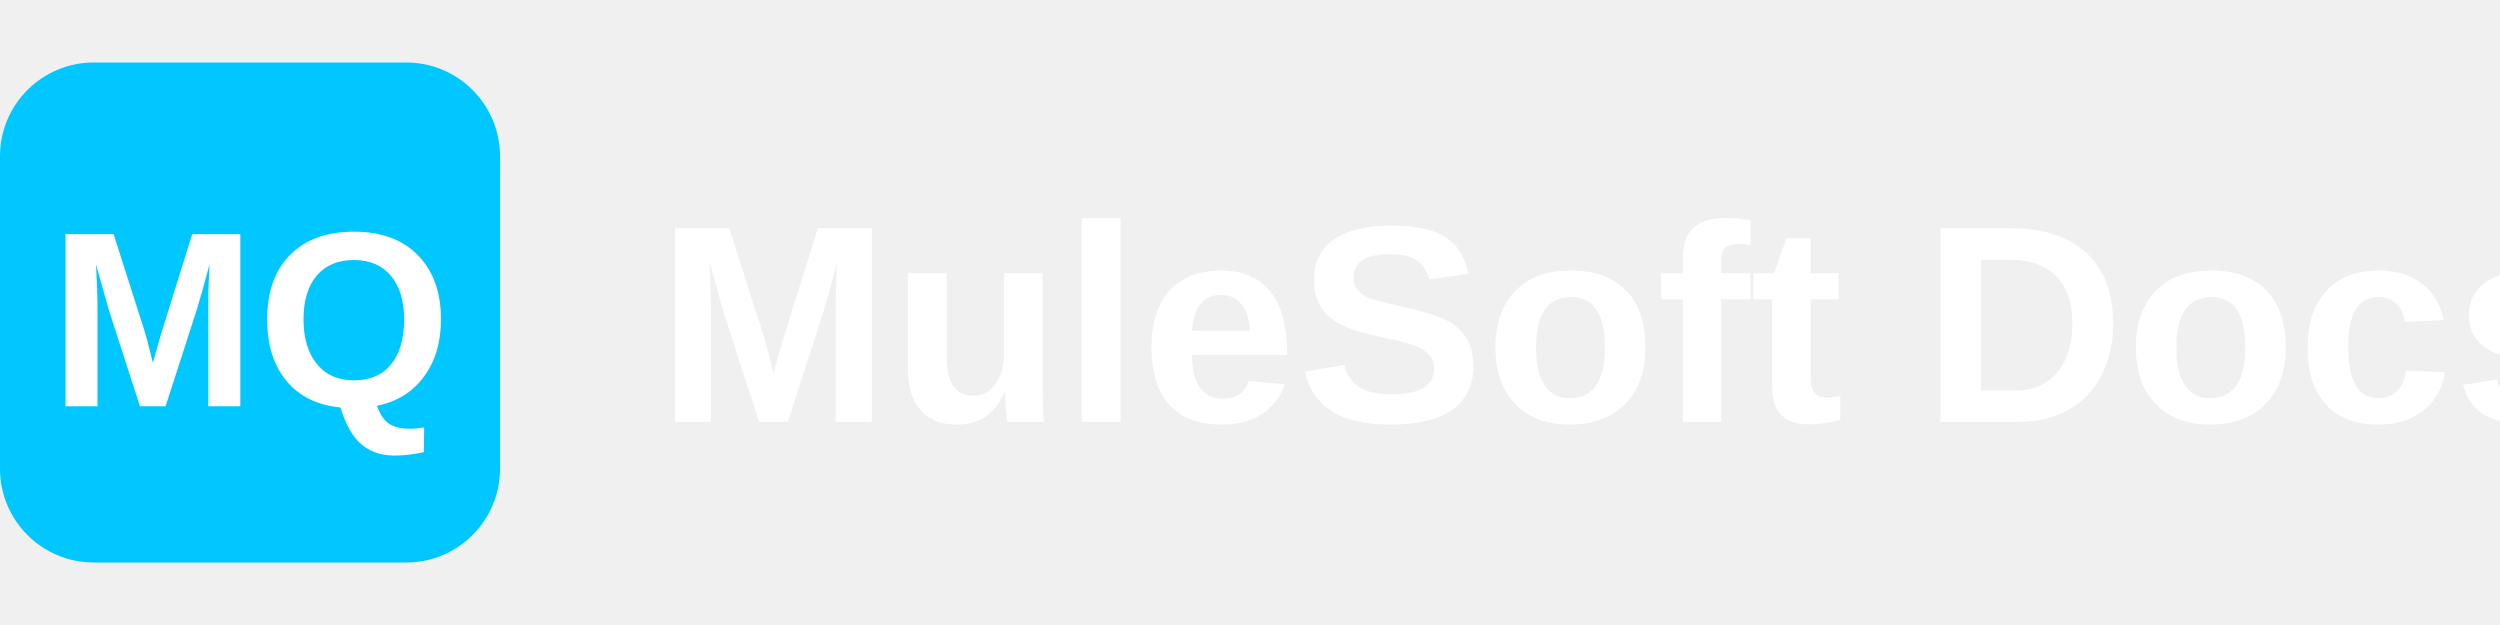
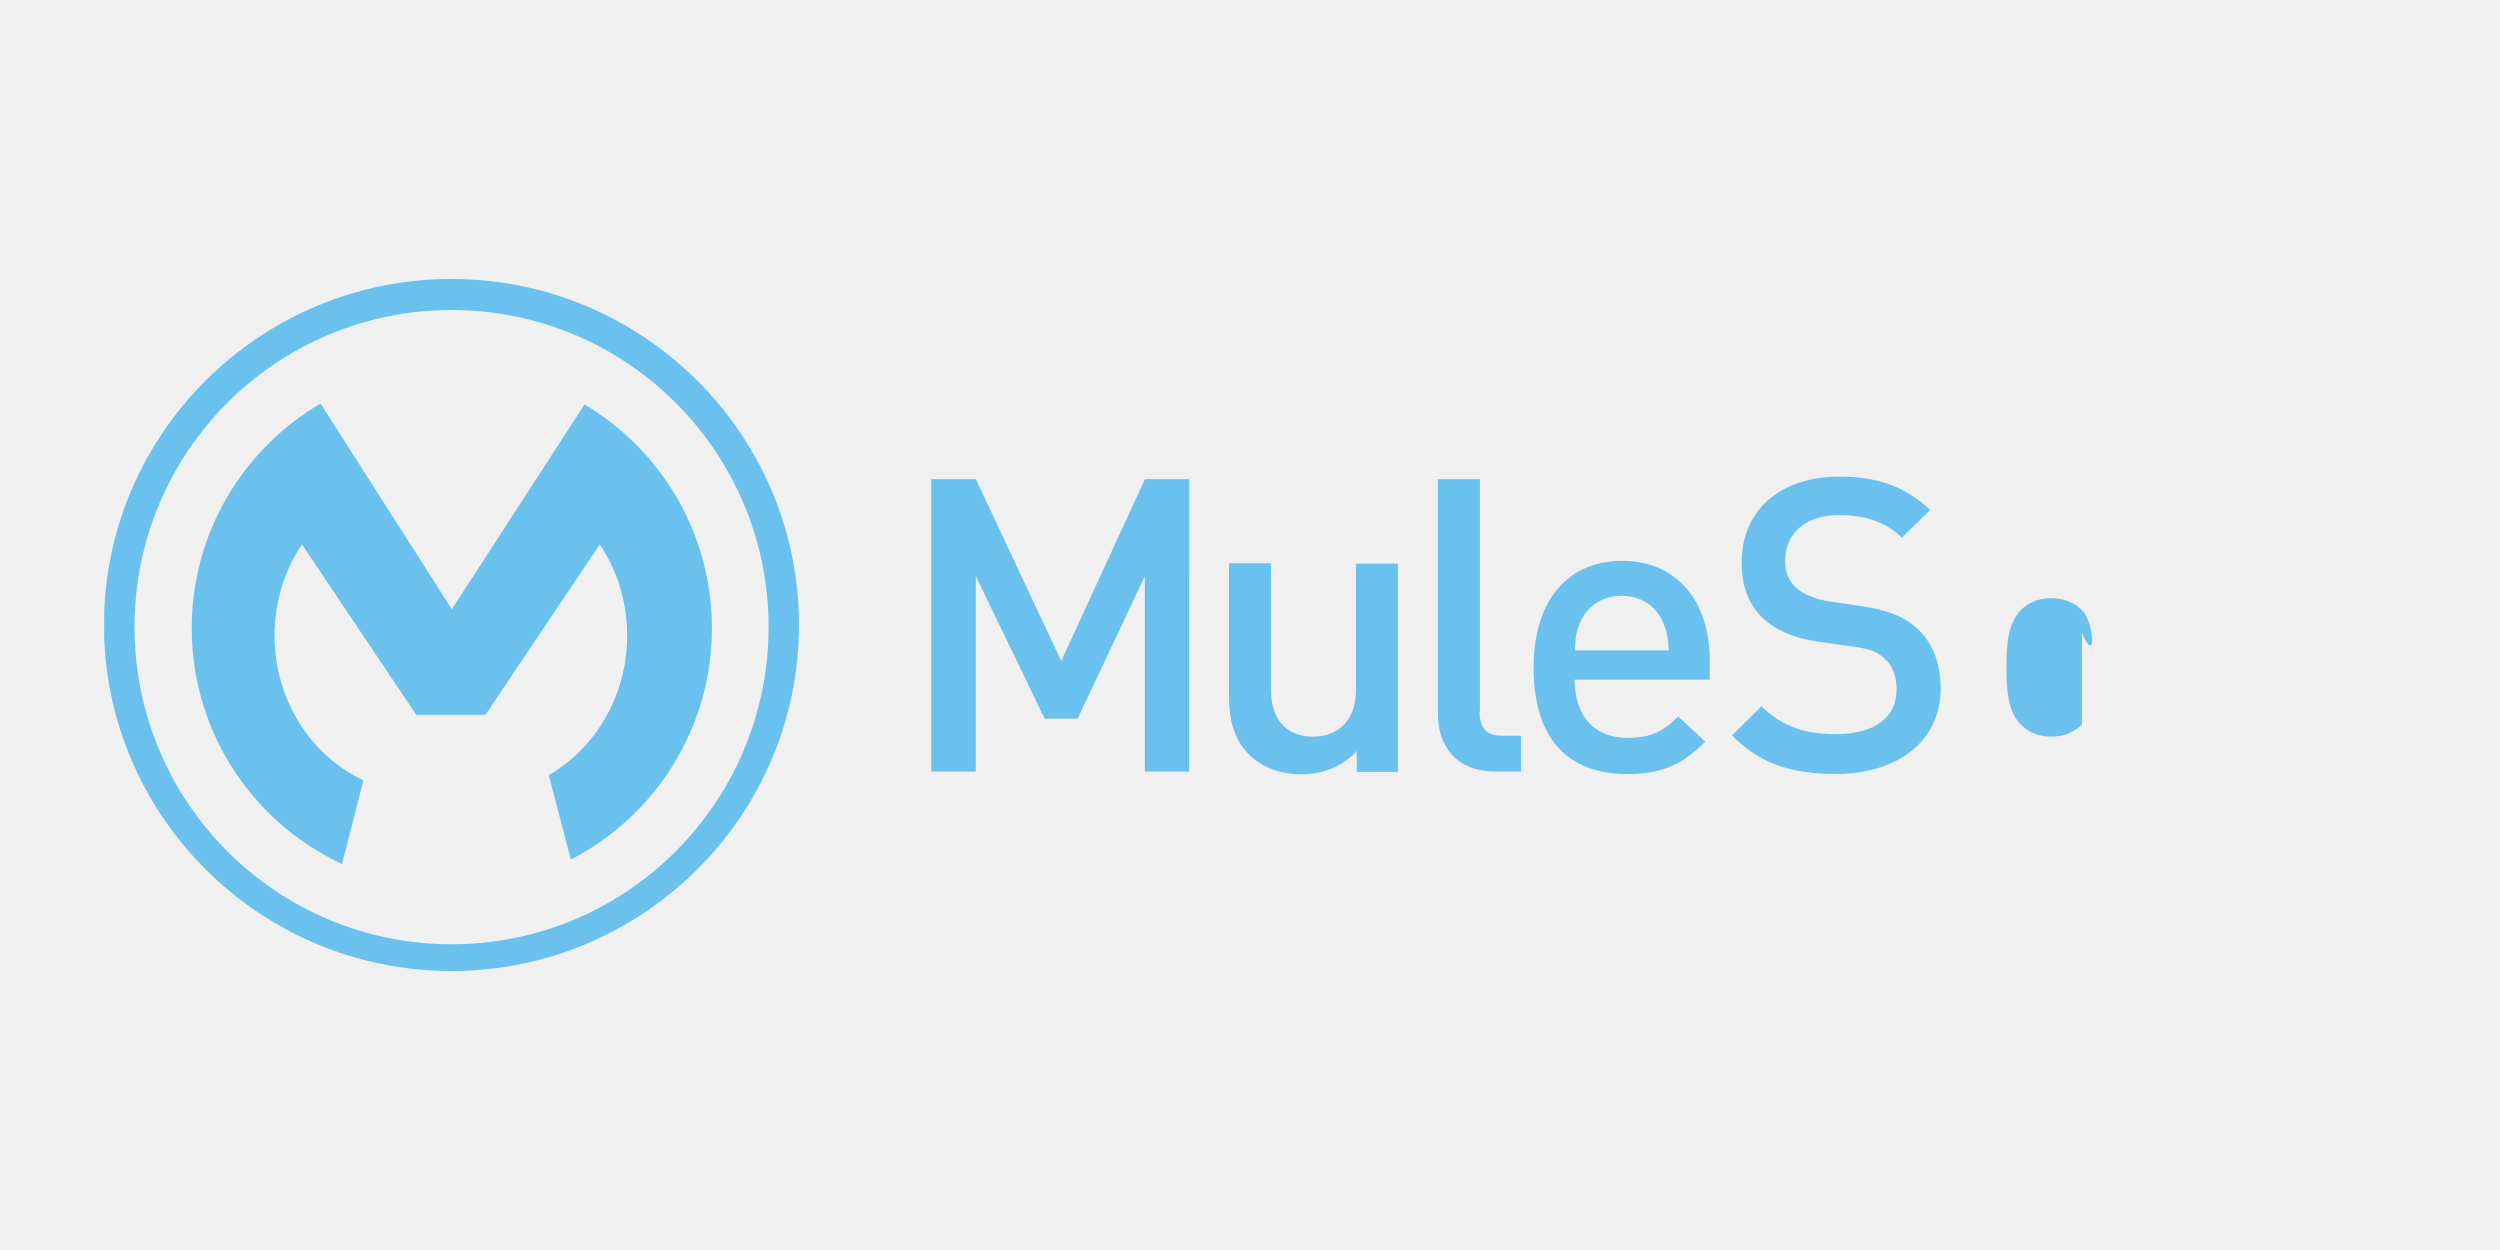
- <svg xmlns="http://www.w3.org/2000/svg" viewBox="0 0 160 40" fill="none">
-   <rect x="0" y="4" width="32" height="32" rx="6" fill="#00C7FF" />
-   <text x="16" y="26" font-family="Arial, sans-serif" font-size="16" font-weight="bold" fill="white" text-anchor="middle">MQ</text>
-   <text x="42" y="27" font-family="Arial, sans-serif" font-size="18" font-weight="bold" fill="#FFFFFF">MuleSoft Docs</text>
+ <svg xmlns="http://www.w3.org/2000/svg" xmlns:xlink="http://www.w3.org/1999/xlink" width="120" height="60">
+   <g transform="matrix(.102746 0 0 .102746 4.52737 13.01093)">
+     <defs>
+       <path id="A" d="M4.6 3.7h1095.6V327H4.6z" />
+     </defs>
+     <clipPath id="B">
+       <use xlink:href="#A" />
+     </clipPath>
+     <path d="M166.9 314.5c-81.8 0-148.1-66.3-148.1-148.1C18.7 84.5 85 18.2 166.9 18.2c81.8 0 148.1 66.3 148.1 148.1s-66.3 148.2-148.1 148.2zm-.1-310.8C77.3 3.7 4.5 76.2 4.5 165.3 4.5 254.5 77.3 327 166.8 327s162.4-72.5 162.4-161.6c0-89.2-72.8-161.7-162.4-161.7z" clip-path="url(#B)" fill="#6ac1ee" />
+   </g>
+   <path d="M17.443 37.454c-2.517-1.182-4.264-3.853-4.264-6.946 0-1.634.483-3.144 1.315-4.377l5.487 8.18h3.32l5.487-8.18c.832 1.233 1.315 2.754 1.315 4.377 0 2.887-1.52 5.394-3.76 6.7l1.058 4.048c4.028-2.075 6.77-6.268 6.77-11.107 0-4.572-2.456-8.56-6.113-10.737l-6.37 9.833-6.3-9.874c-3.7 2.168-6.185 6.185-6.185 10.778 0 5.014 2.95 9.34 7.213 11.323zm39.64-14.456h-2.127L50.94 31.73l-4.1-8.733H44.7v14.035h2.137v-9.38l3.308 6.843h1.582l3.226-6.843v9.38h2.127zm8.003 10.132c0 1.54-.945 2.23-2.065 2.23s-2.014-.668-2.014-2.23v-6.093h-2.014v6.4c0 1.13.236 2.075 1.007 2.826.596.565 1.438.904 2.466.904 1.007 0 1.973-.37 2.66-1.12v1.007H67.1v-9.997h-2.014zm5.95 1.026V22.998H69.02v11.27c0 1.48.832 2.764 2.743 2.764h1.243v-1.716h-.884c-.812 0-1.1-.4-1.1-1.16zm4.56-2.938c.02-.606.062-.904.257-1.356.32-.75 1.048-1.264 1.993-1.264s1.654.514 1.973 1.264c.195.452.257.75.277 1.356zm2.25-4.295c-2.558 0-4.233 1.87-4.233 5.106 0 3.802 1.993 5.127 4.5 5.127 1.757 0 2.723-.534 3.74-1.562l-1.295-1.202c-.7.7-1.305 1.027-2.425 1.027-1.634 0-2.548-1.08-2.548-2.795h6.483v-.884c.01-2.846-1.54-4.82-4.223-4.82zm14.158 3.227c-.596-.534-1.325-.853-2.62-1.048l-1.593-.236c-.647-.103-1.223-.34-1.572-.647-.37-.34-.534-.8-.534-1.305 0-1.243.904-2.188 2.558-2.188 1.182 0 2.188.257 3.052 1.08l1.356-1.336c-1.202-1.1-2.497-1.593-4.356-1.593-2.918 0-4.695 1.675-4.695 4.12 0 1.14.34 2.034 1.027 2.682.606.575 1.52.966 2.66 1.12l1.654.236c.832.113 1.182.257 1.54.596.37.33.555.853.555 1.46 0 1.356-1.07 2.147-2.897 2.147-1.438 0-2.558-.32-3.586-1.336L83.136 35.3c1.336 1.356 2.856 1.85 4.973 1.85 2.94 0 5.045-1.54 5.045-4.12-.01-1.192-.38-2.2-1.15-2.877zm7.932 4.623c-.37.37-.884.586-1.48.586s-1.1-.216-1.46-.586c-.616-.606-.688-1.654-.688-2.743s.082-2.127.688-2.743c.37-.37.863-.575 1.46-.575.586 0 1.1.195 1.48.575.606.606.688 2.743 0 1.08-.082 2.127-.688 2.743zm-1.48-7.85c-1.356 0-2.322.514-2.98 1.182-.945.986-1.182 2.25-1.182 3.925 0 1.695.236 2.96 1.182 3.945.647.668 1.613 1.182 2.98 1.182 1.356 0 2.343-.514 3-1.182.945-.986 1.182-2.25 1.182-3.945 0-1.675-.236-2.94-1.182-3.925-.658-.668-1.644-1.182-3-1.182zm6.207-1.243v1.54h-1.14v1.54h1.14v8.28h2.014v-8.28h1.993v-1.54h-1.993v-1.438c0-.73.35-1.16 1.1-1.16h.884v-1.726h-1.264c-1.86 0-2.733 1.346-2.733 2.784zm8.405-1.5h-2.014v3.03h-1.14v1.54h1.14v5.497c0 1.438.863 2.784 2.743 2.784H115v-1.716h-.832c-.75 0-1.1-.432-1.1-1.16V28.75H115V27.2h-1.932z" fill="#6ac1ee" />
</svg>
